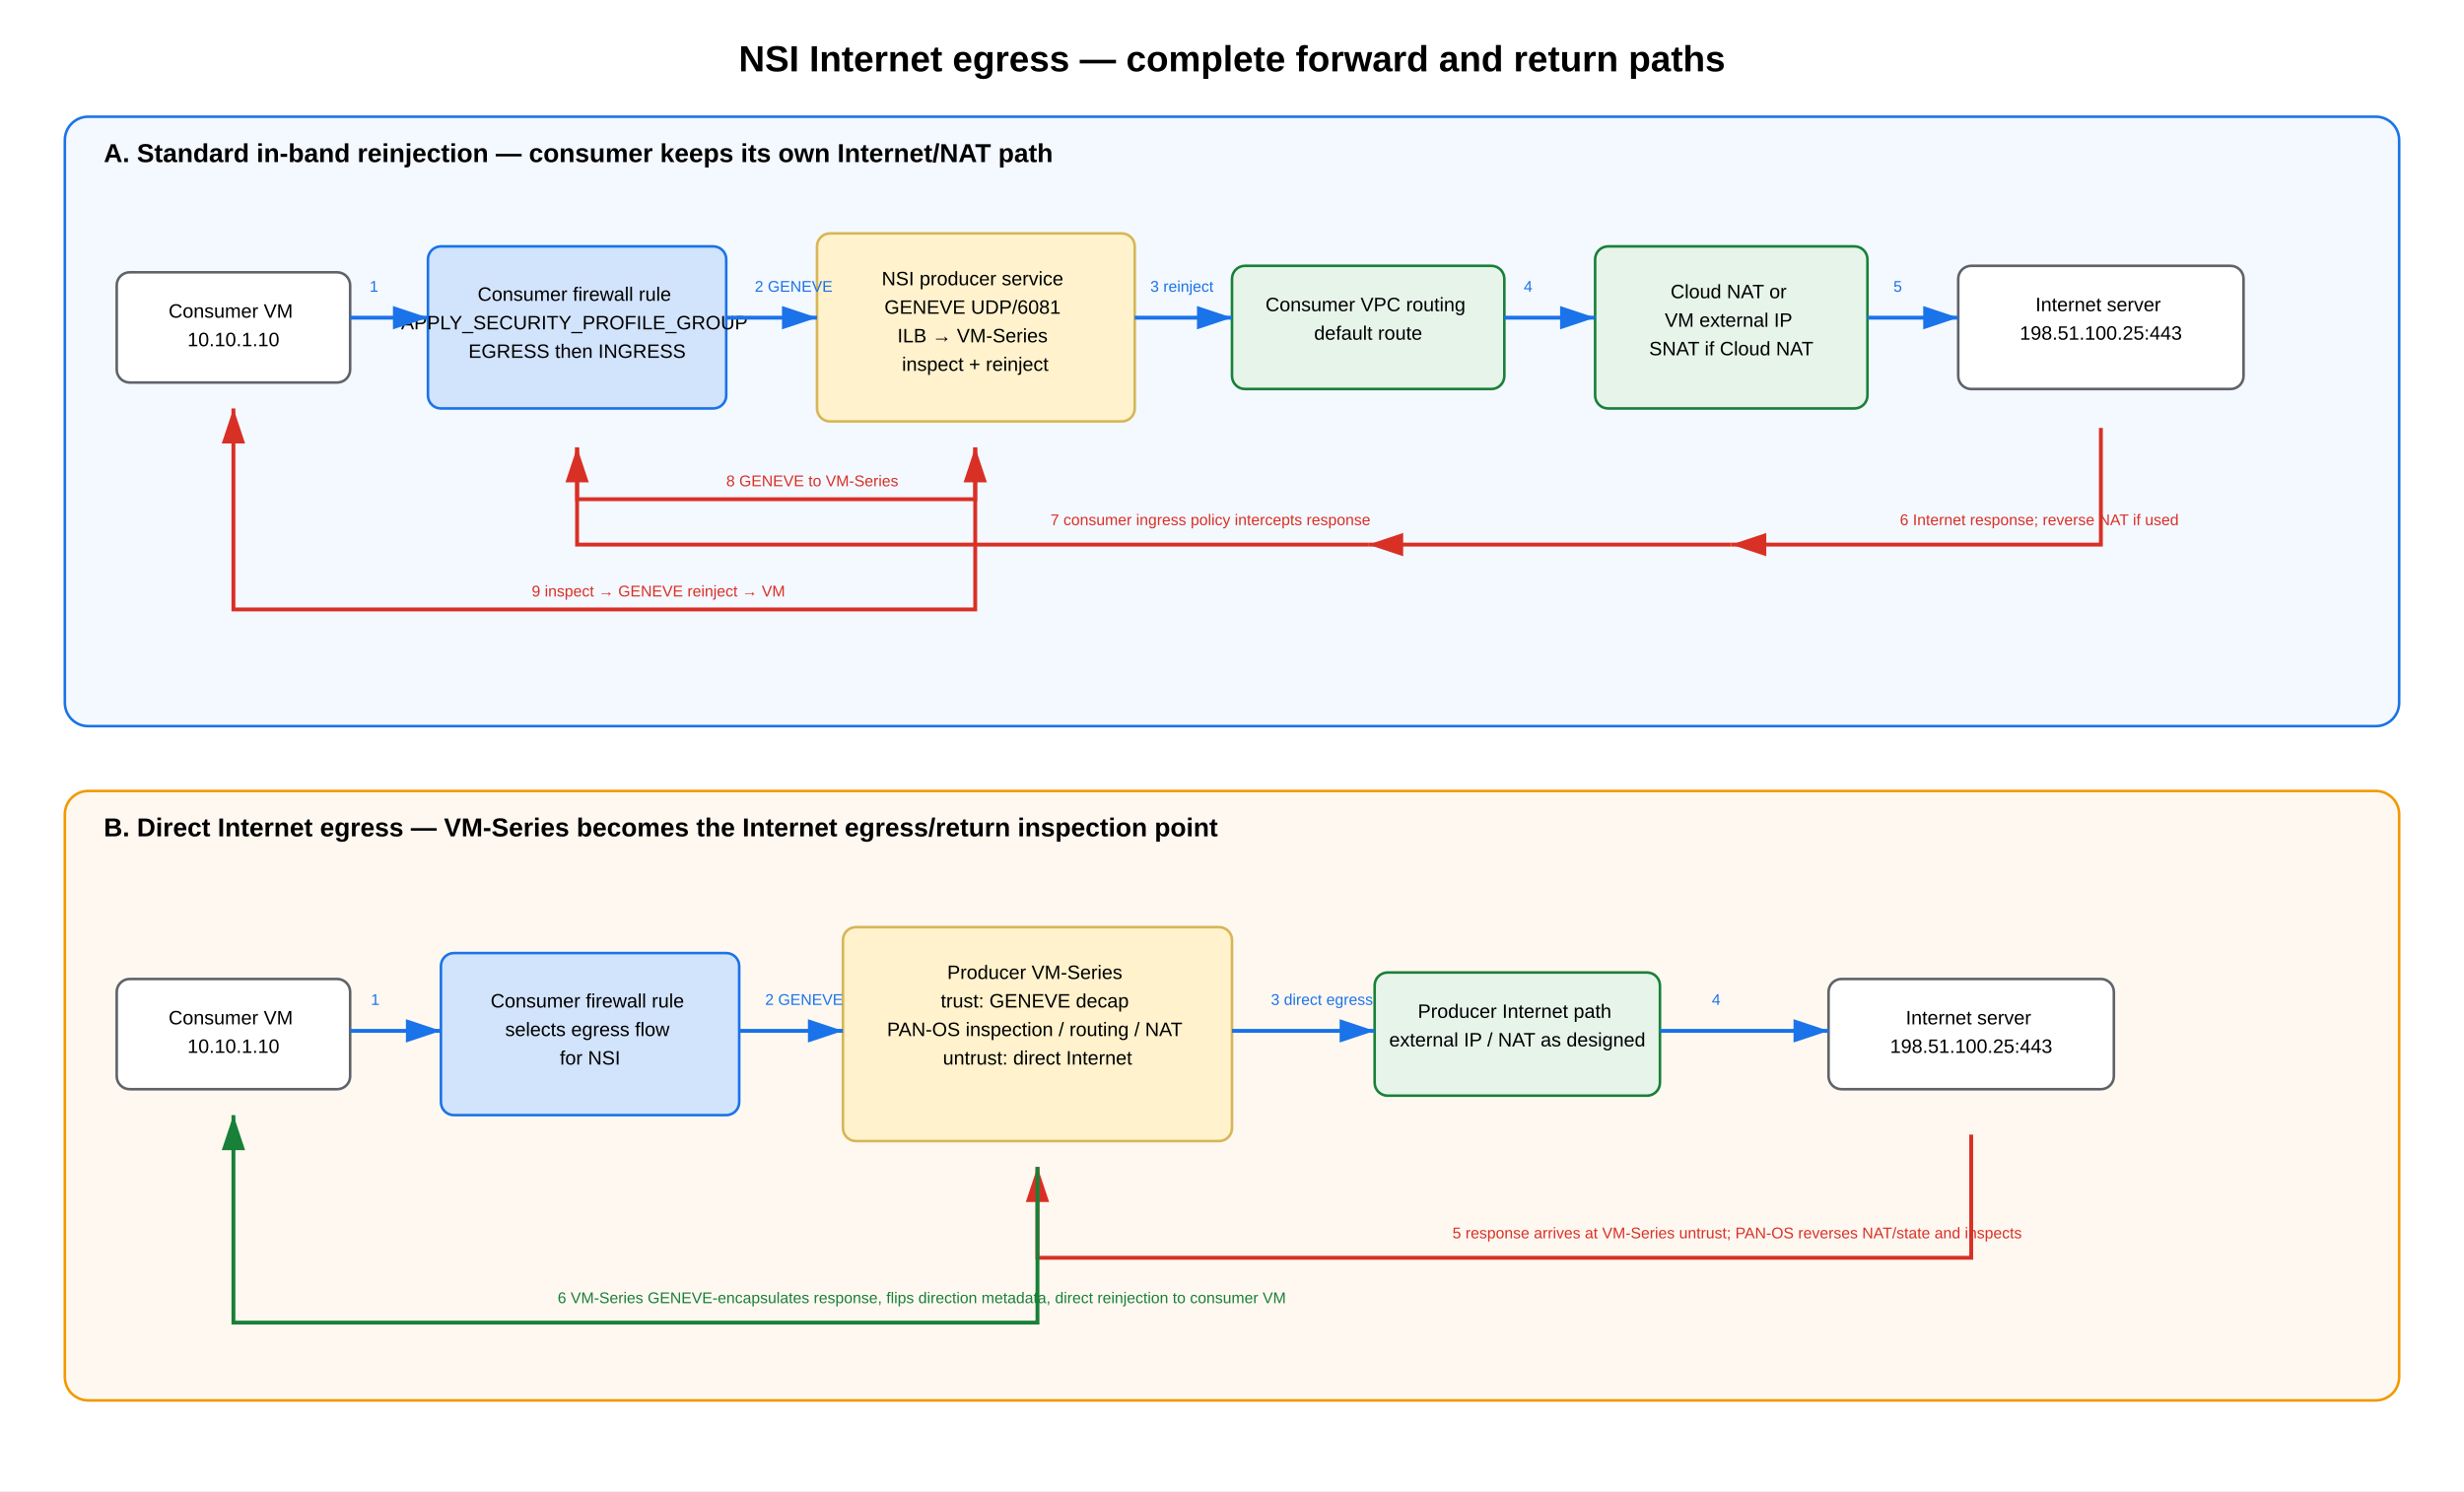
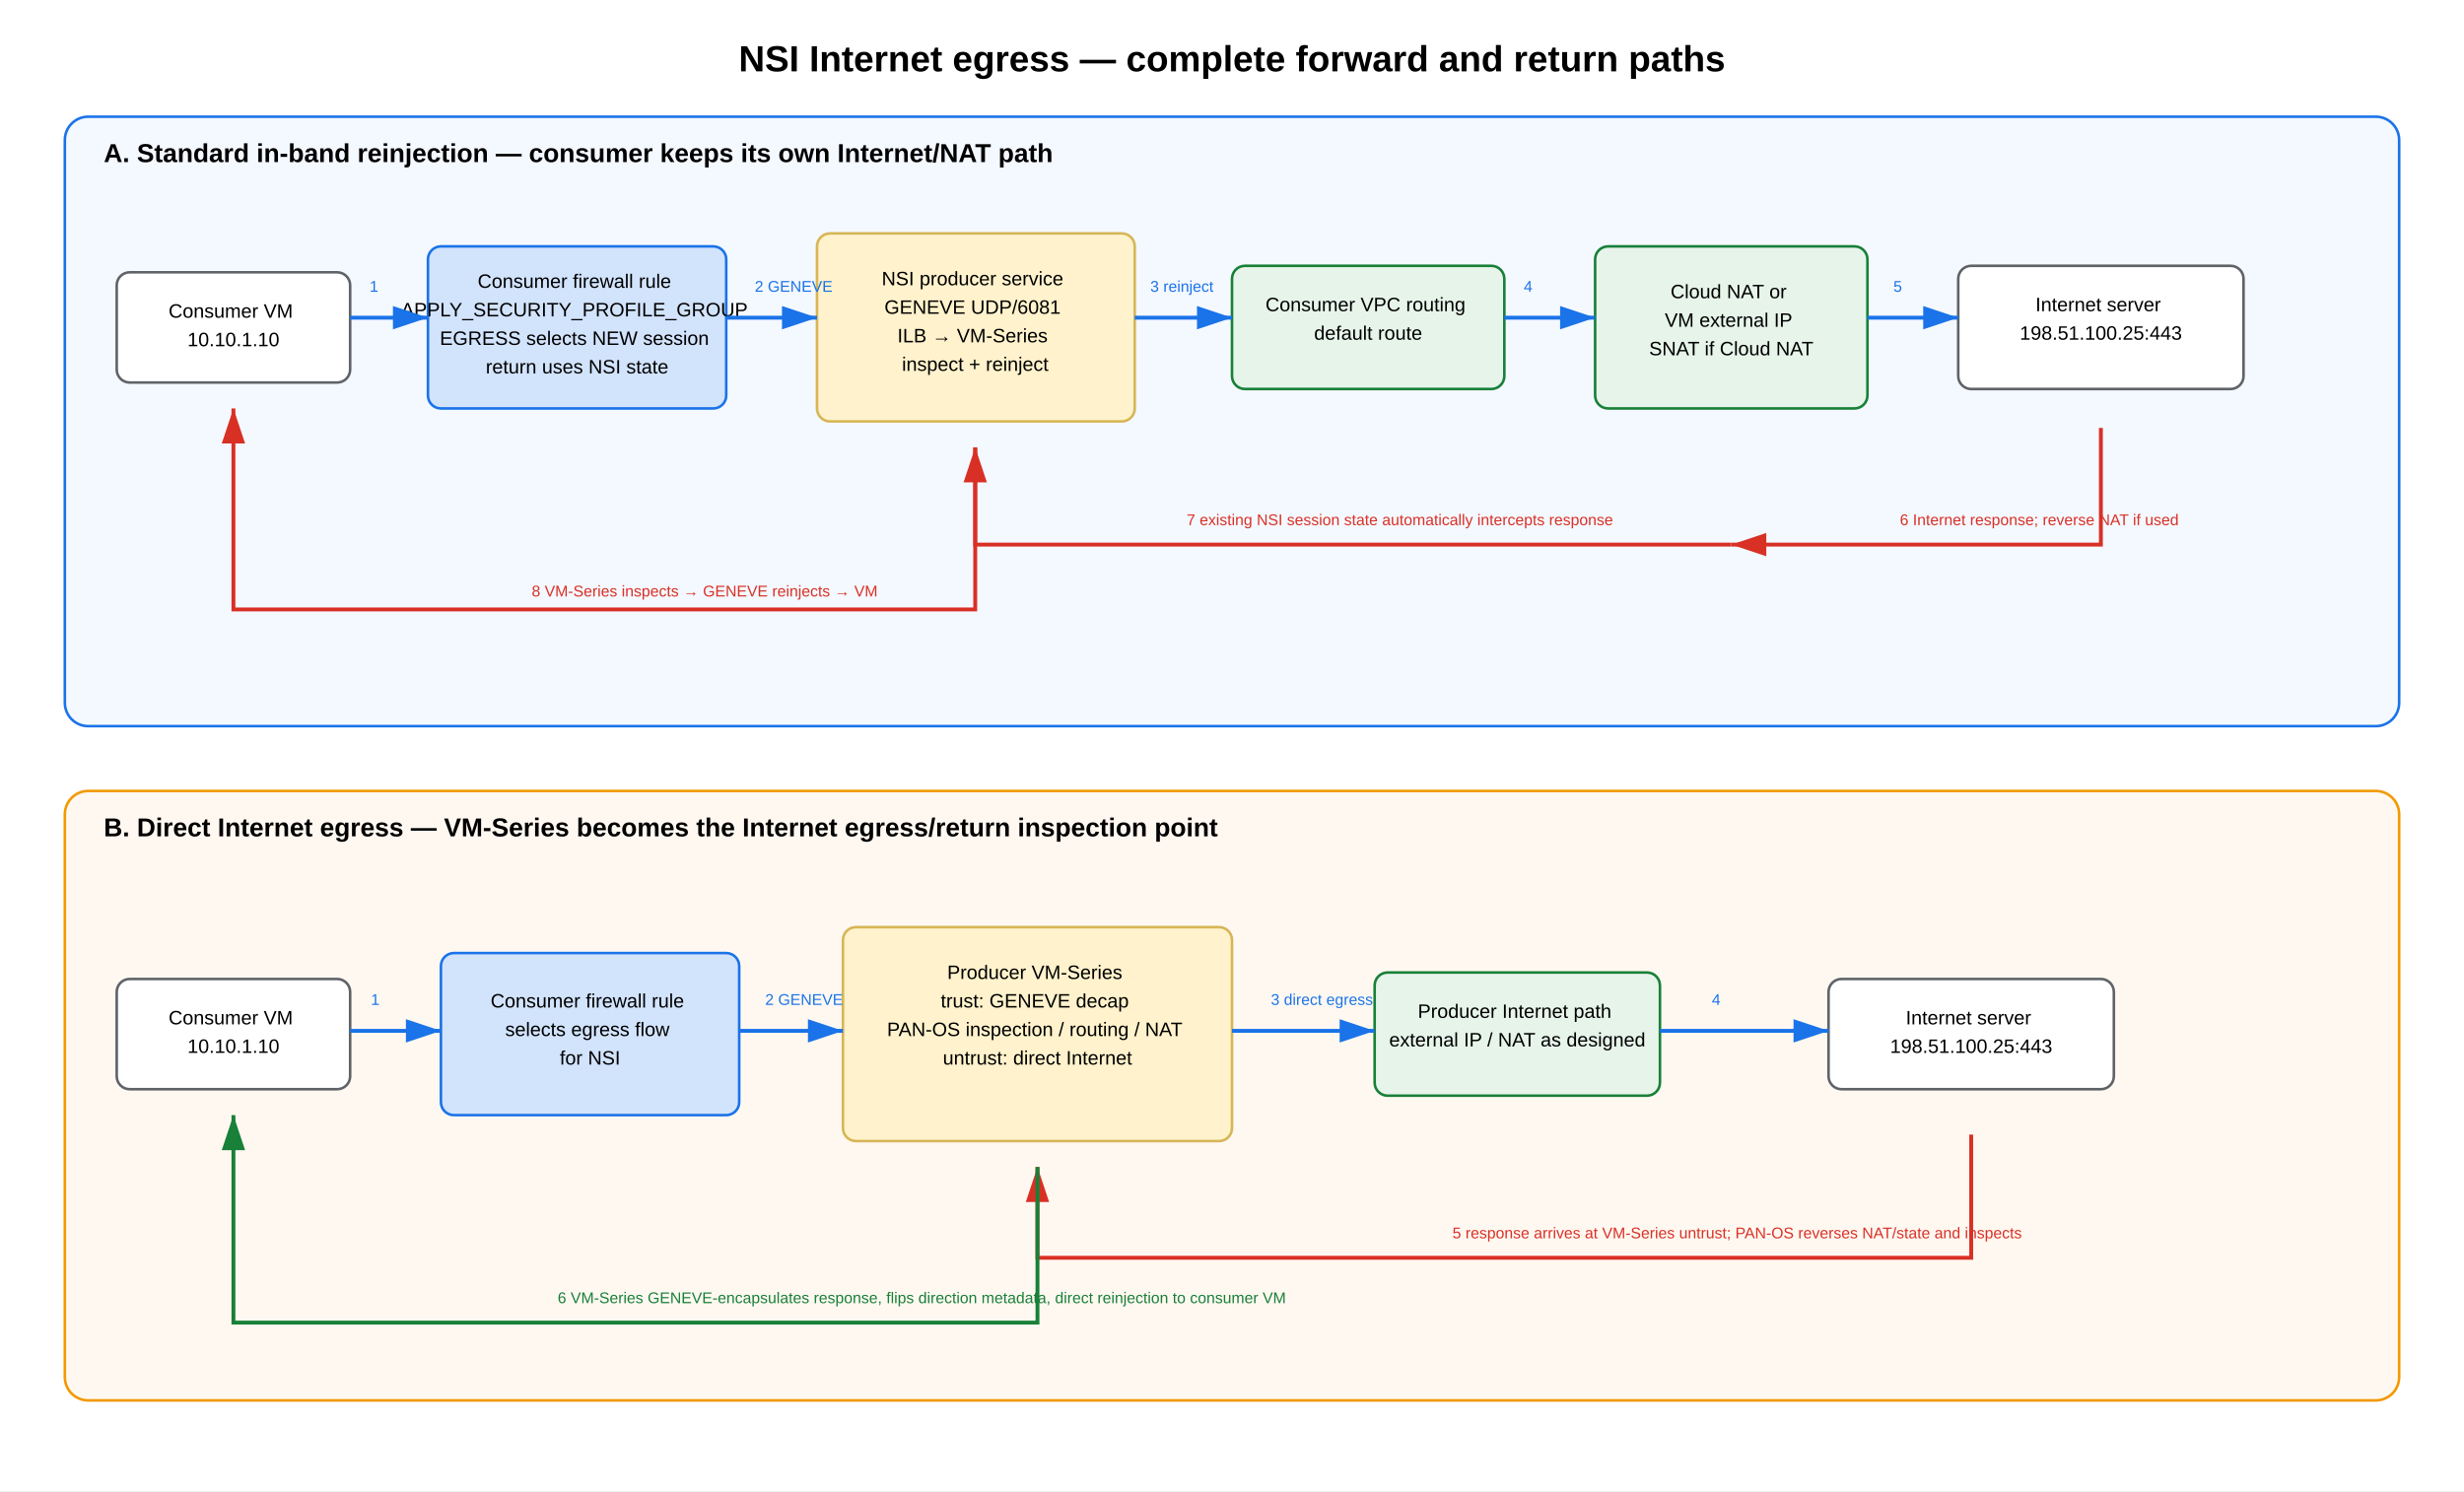
<svg xmlns="http://www.w3.org/2000/svg" width="1900" height="1150" viewBox="0 0 1900 1150">
  <defs>
    <marker id="b" markerWidth="10" markerHeight="10" refX="9" refY="3" orient="auto">
      <path d="M0,0 L0,6 L9,3 z" fill="#1a73e8" />
    </marker>
    <marker id="g" markerWidth="10" markerHeight="10" refX="9" refY="3" orient="auto">
      <path d="M0,0 L0,6 L9,3 z" fill="#188038" />
    </marker>
    <marker id="r" markerWidth="10" markerHeight="10" refX="9" refY="3" orient="auto">
      <path d="M0,0 L0,6 L9,3 z" fill="#d93025" />
    </marker>
  </defs>
  <rect width="1900" height="1150" fill="white" />
  <g font-family="Arial,Helvetica,sans-serif">
    <text x="950" y="55" text-anchor="middle" font-size="28" font-weight="700">NSI Internet egress — complete forward and return paths</text>
    <rect x="50" y="90" width="1800" height="470" rx="18" fill="#f4f8ff" stroke="#1a73e8" stroke-width="2" />
    <text x="80" y="125" font-size="20" font-weight="700">A. Standard in-band reinjection — consumer keeps its own Internet/NAT path</text>
    <rect x="90" y="210" width="180" height="85" rx="10" fill="#fff" stroke="#5f6368" stroke-width="2" />
    <text x="180" y="245" text-anchor="middle" font-size="15">
      <tspan x="180">Consumer VM</tspan>
      <tspan x="180" dy="22">10.10.1.10</tspan>
    </text>
    <rect x="330" y="190" width="230" height="125" rx="10" fill="#d2e3fc" stroke="#1a73e8" stroke-width="2" />
-     <text x="445" y="232" text-anchor="middle" font-size="15">
+     <text x="445" y="222" text-anchor="middle" font-size="15">
      <tspan x="445">Consumer firewall rule</tspan>
      <tspan x="445" dy="22">APPLY_SECURITY_PROFILE_GROUP</tspan>
-       <tspan x="445" dy="22">EGRESS then INGRESS</tspan>
+       <tspan x="445" dy="22">EGRESS selects NEW session</tspan>
+       <tspan x="445" dy="22">return uses NSI state</tspan>
    </text>
    <rect x="630" y="180" width="245" height="145" rx="10" fill="#fff2cc" stroke="#d6b656" stroke-width="2" />
    <text x="752" y="220" text-anchor="middle" font-size="15">
      <tspan x="752">NSI producer service</tspan>
      <tspan x="752" dy="22">GENEVE UDP/6081</tspan>
      <tspan x="752" dy="22">ILB → VM-Series</tspan>
      <tspan x="752" dy="22">inspect + reinject</tspan>
    </text>
    <rect x="950" y="205" width="210" height="95" rx="10" fill="#e6f4ea" stroke="#188038" stroke-width="2" />
    <text x="1055" y="240" text-anchor="middle" font-size="15">
      <tspan x="1055">Consumer VPC routing</tspan>
      <tspan x="1055" dy="22">default route</tspan>
    </text>
    <rect x="1230" y="190" width="210" height="125" rx="10" fill="#e6f4ea" stroke="#188038" stroke-width="2" />
    <text x="1335" y="230" text-anchor="middle" font-size="15">
      <tspan x="1335">Cloud NAT or</tspan>
      <tspan x="1335" dy="22">VM external IP</tspan>
      <tspan x="1335" dy="22">SNAT if Cloud NAT</tspan>
    </text>
    <rect x="1510" y="205" width="220" height="95" rx="10" fill="#fff" stroke="#5f6368" stroke-width="2" />
    <text x="1620" y="240" text-anchor="middle" font-size="15">
      <tspan x="1620">Internet server</tspan>
      <tspan x="1620" dy="22">198.51.100.25:443</tspan>
    </text>
    <path d="M270 245 H330" stroke="#1a73e8" stroke-width="3" fill="none" marker-end="url(#b)" />
    <path d="M560 245 H630" stroke="#1a73e8" stroke-width="3" fill="none" marker-end="url(#b)" />
    <path d="M875 245 H950" stroke="#1a73e8" stroke-width="3" fill="none" marker-end="url(#b)" />
    <path d="M1160 245 H1230" stroke="#1a73e8" stroke-width="3" fill="none" marker-end="url(#b)" />
    <path d="M1440 245 H1510" stroke="#1a73e8" stroke-width="3" fill="none" marker-end="url(#b)" />
    <text x="285" y="225" font-size="12" fill="#1a73e8">1</text>
    <text x="582" y="225" font-size="12" fill="#1a73e8">2 GENEVE</text>
    <text x="887" y="225" font-size="12" fill="#1a73e8">3 reinject</text>
    <text x="1175" y="225" font-size="12" fill="#1a73e8">4</text>
    <text x="1460" y="225" font-size="12" fill="#1a73e8">5</text>
    <path d="M1620 330 V420 H1335" stroke="#d93025" stroke-width="3" fill="none" marker-end="url(#r)" />
-     <path d="M1335 420 H1055" stroke="#d93025" stroke-width="3" fill="none" marker-end="url(#r)" />
-     <path d="M1055 420 H445 V345" stroke="#d93025" stroke-width="3" fill="none" marker-end="url(#r)" />
-     <path d="M445 345 V385 H752 V345" stroke="#d93025" stroke-width="3" fill="none" marker-end="url(#r)" />
+     <path d="M1335 420 H752 V345" stroke="#d93025" stroke-width="3" fill="none" marker-end="url(#r)" />
    <path d="M752 345 V470 H180 V315" stroke="#d93025" stroke-width="3" fill="none" marker-end="url(#r)" />
    <text x="1465" y="405" font-size="12" fill="#d93025">6 Internet response; reverse NAT if used</text>
-     <text x="810" y="405" font-size="12" fill="#d93025">7 consumer ingress policy intercepts response</text>
-     <text x="560" y="375" font-size="12" fill="#d93025">8 GENEVE to VM-Series</text>
-     <text x="410" y="460" font-size="12" fill="#d93025">9 inspect → GENEVE reinject → VM</text>
+     <text x="915" y="405" font-size="12" fill="#d93025">7 existing NSI session state automatically intercepts response</text>
+     <text x="410" y="460" font-size="12" fill="#d93025">8 VM-Series inspects → GENEVE reinjects → VM</text>
    <rect x="50" y="610" width="1800" height="470" rx="18" fill="#fff8f1" stroke="#f29900" stroke-width="2" />
    <text x="80" y="645" font-size="20" font-weight="700">B. Direct Internet egress — VM-Series becomes the Internet egress/return inspection point</text>
    <rect x="90" y="755" width="180" height="85" rx="10" fill="#fff" stroke="#5f6368" stroke-width="2" />
    <text x="180" y="790" text-anchor="middle" font-size="15">
      <tspan x="180">Consumer VM</tspan>
      <tspan x="180" dy="22">10.10.1.10</tspan>
    </text>
    <rect x="340" y="735" width="230" height="125" rx="10" fill="#d2e3fc" stroke="#1a73e8" stroke-width="2" />
    <text x="455" y="777" text-anchor="middle" font-size="15">
      <tspan x="455">Consumer firewall rule</tspan>
      <tspan x="455" dy="22">selects egress flow</tspan>
      <tspan x="455" dy="22">for NSI</tspan>
    </text>
    <rect x="650" y="715" width="300" height="165" rx="10" fill="#fff2cc" stroke="#d6b656" stroke-width="2" />
    <text x="800" y="755" text-anchor="middle" font-size="15">
      <tspan x="800">Producer VM-Series</tspan>
      <tspan x="800" dy="22">trust: GENEVE decap</tspan>
      <tspan x="800" dy="22">PAN-OS inspection / routing / NAT</tspan>
      <tspan x="800" dy="22">untrust: direct Internet</tspan>
    </text>
    <rect x="1060" y="750" width="220" height="95" rx="10" fill="#e6f4ea" stroke="#188038" stroke-width="2" />
    <text x="1170" y="785" text-anchor="middle" font-size="15">
      <tspan x="1170">Producer Internet path</tspan>
      <tspan x="1170" dy="22">external IP / NAT as designed</tspan>
    </text>
    <rect x="1410" y="755" width="220" height="85" rx="10" fill="#fff" stroke="#5f6368" stroke-width="2" />
    <text x="1520" y="790" text-anchor="middle" font-size="15">
      <tspan x="1520">Internet server</tspan>
      <tspan x="1520" dy="22">198.51.100.25:443</tspan>
    </text>
    <path d="M270 795 H340" stroke="#1a73e8" stroke-width="3" fill="none" marker-end="url(#b)" />
    <path d="M570 795 H650" stroke="#1a73e8" stroke-width="3" fill="none" marker-end="url(#b)" />
    <path d="M950 795 H1060" stroke="#1a73e8" stroke-width="3" fill="none" marker-end="url(#b)" />
    <path d="M1280 795 H1410" stroke="#1a73e8" stroke-width="3" fill="none" marker-end="url(#b)" />
    <text x="286" y="775" font-size="12" fill="#1a73e8">1</text>
    <text x="590" y="775" font-size="12" fill="#1a73e8">2 GENEVE</text>
    <text x="980" y="775" font-size="12" fill="#1a73e8">3 direct egress</text>
    <text x="1320" y="775" font-size="12" fill="#1a73e8">4</text>
    <path d="M1520 875 V970 H800 V900" stroke="#d93025" stroke-width="3" fill="none" marker-end="url(#r)" />
    <text x="1120" y="955" font-size="12" fill="#d93025">5 response arrives at VM-Series untrust; PAN-OS reverses NAT/state and inspects</text>
    <path d="M800 900 V1020 H180 V860" stroke="#188038" stroke-width="3" fill="none" marker-end="url(#g)" />
    <text x="430" y="1005" font-size="12" fill="#188038">6 VM-Series GENEVE-encapsulates response, flips direction metadata, direct reinjection to consumer VM</text>
  </g>
</svg>
